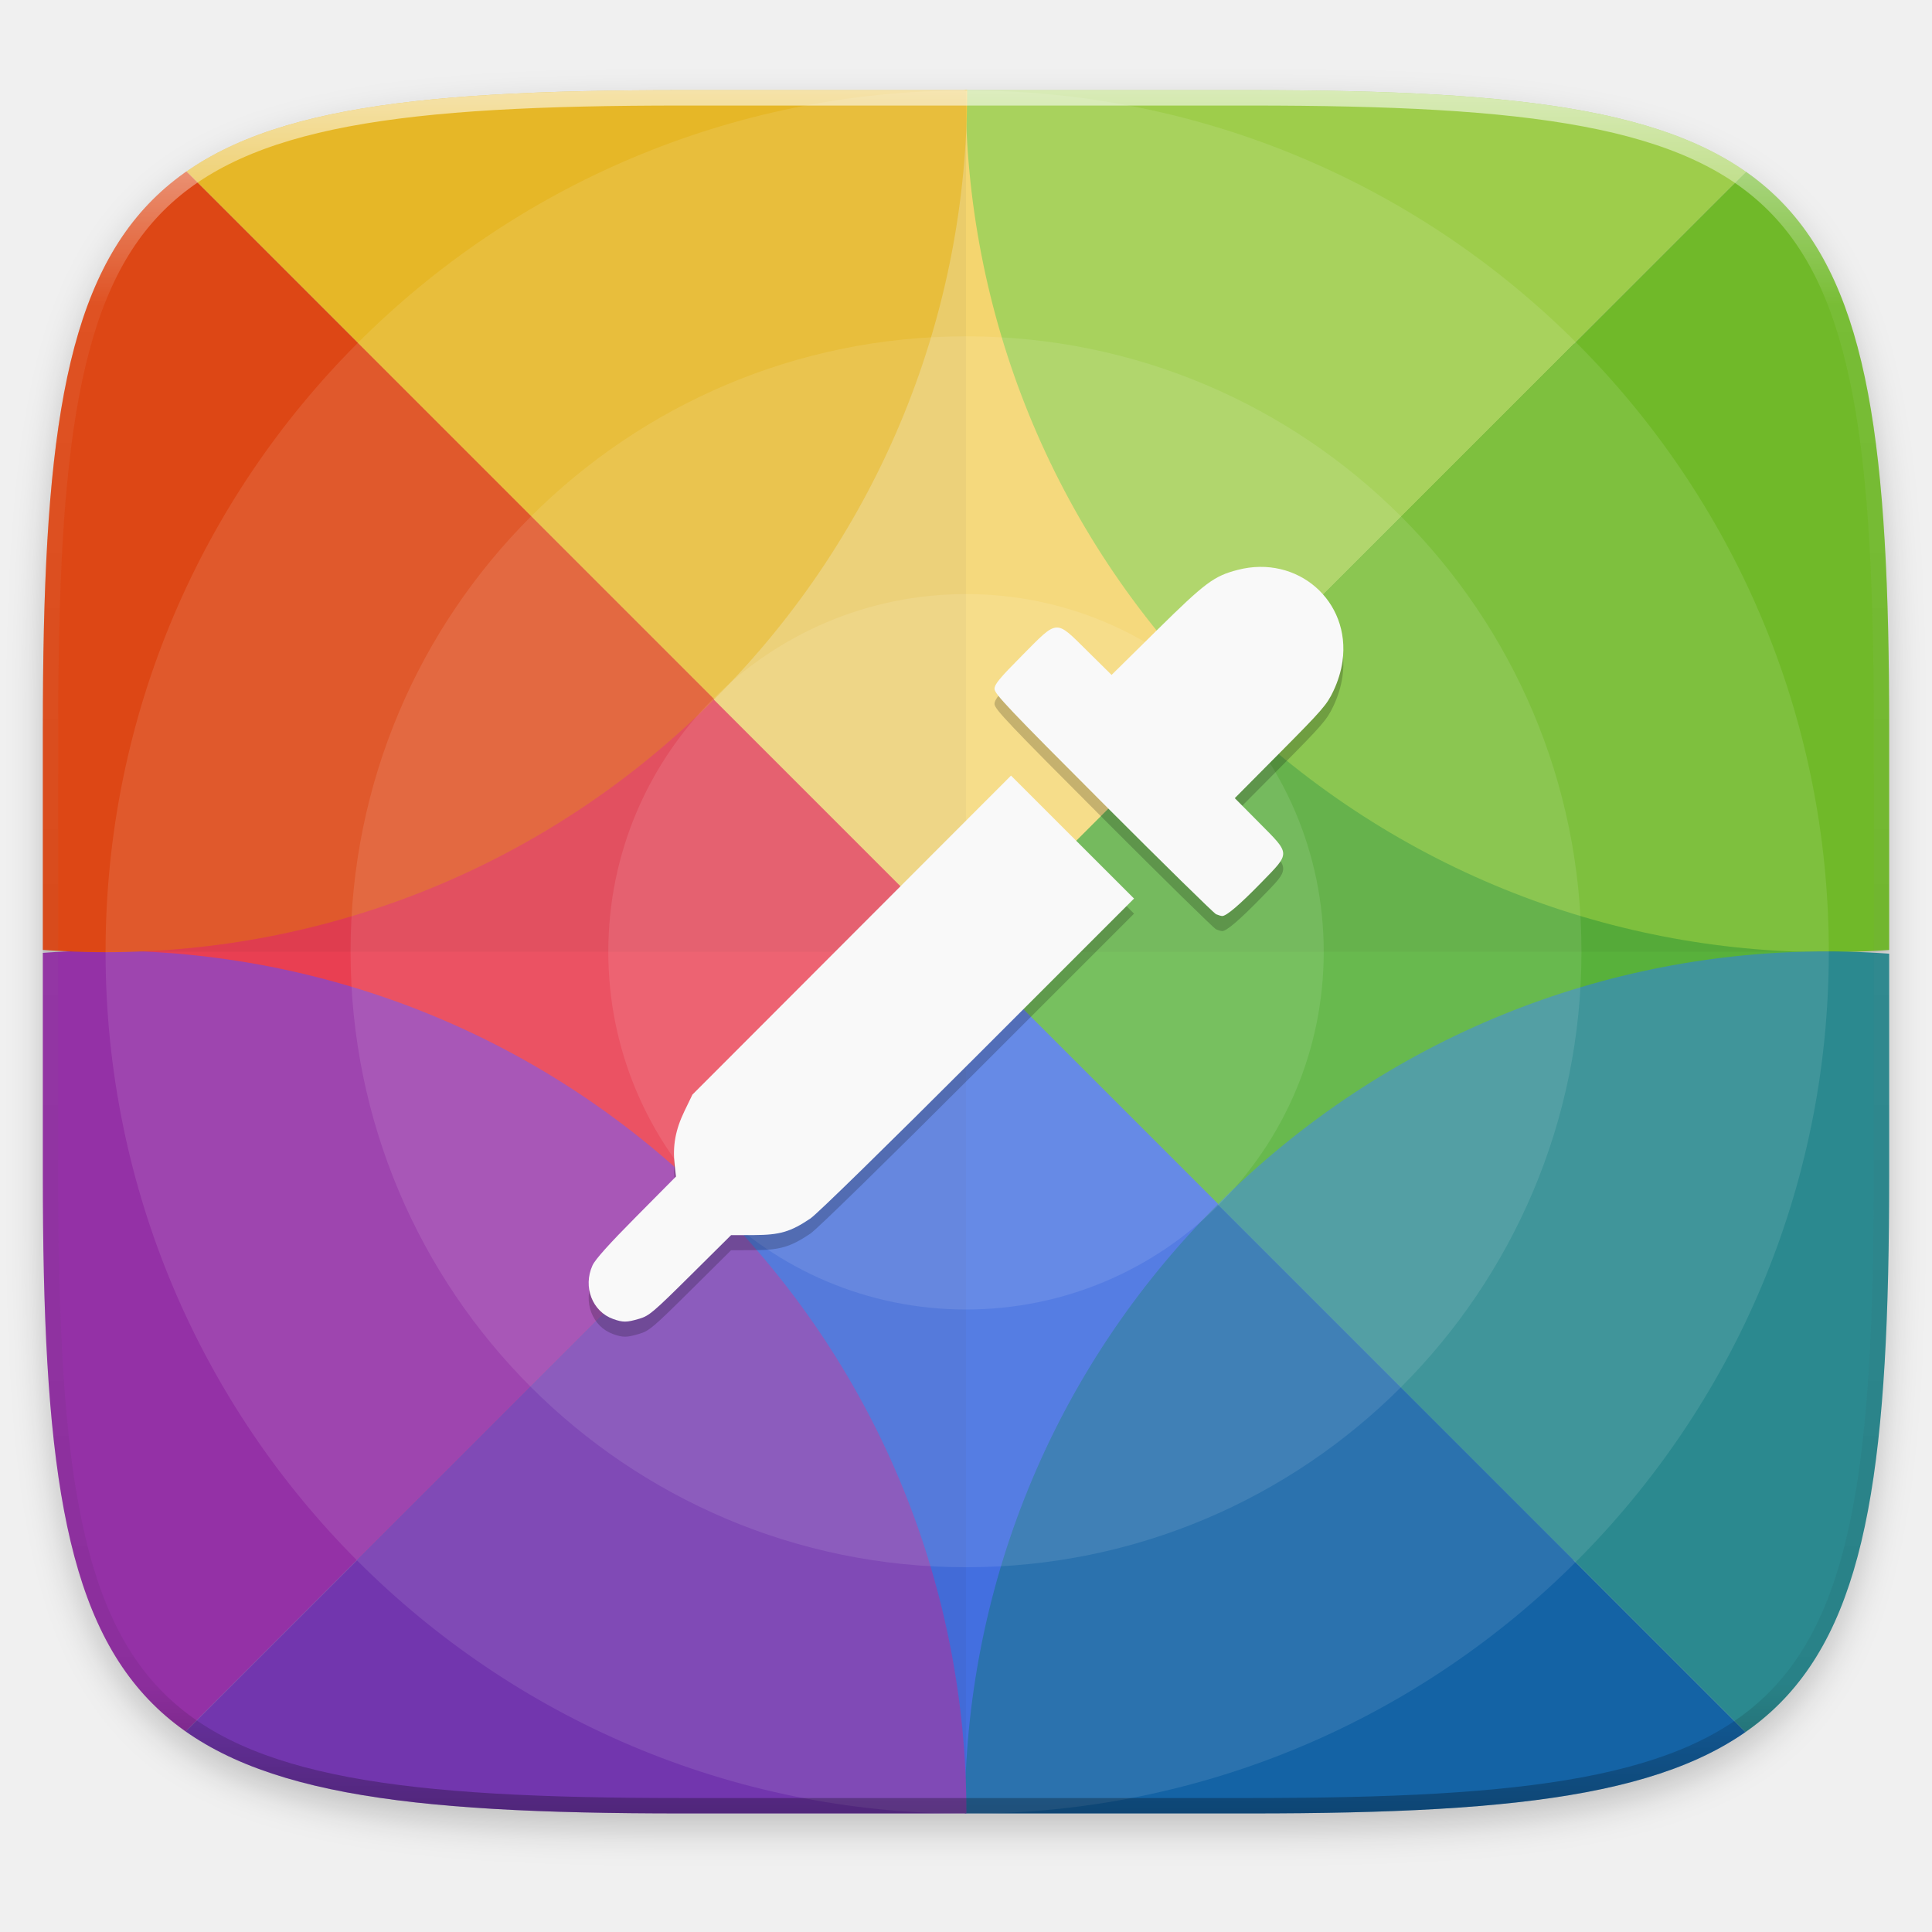
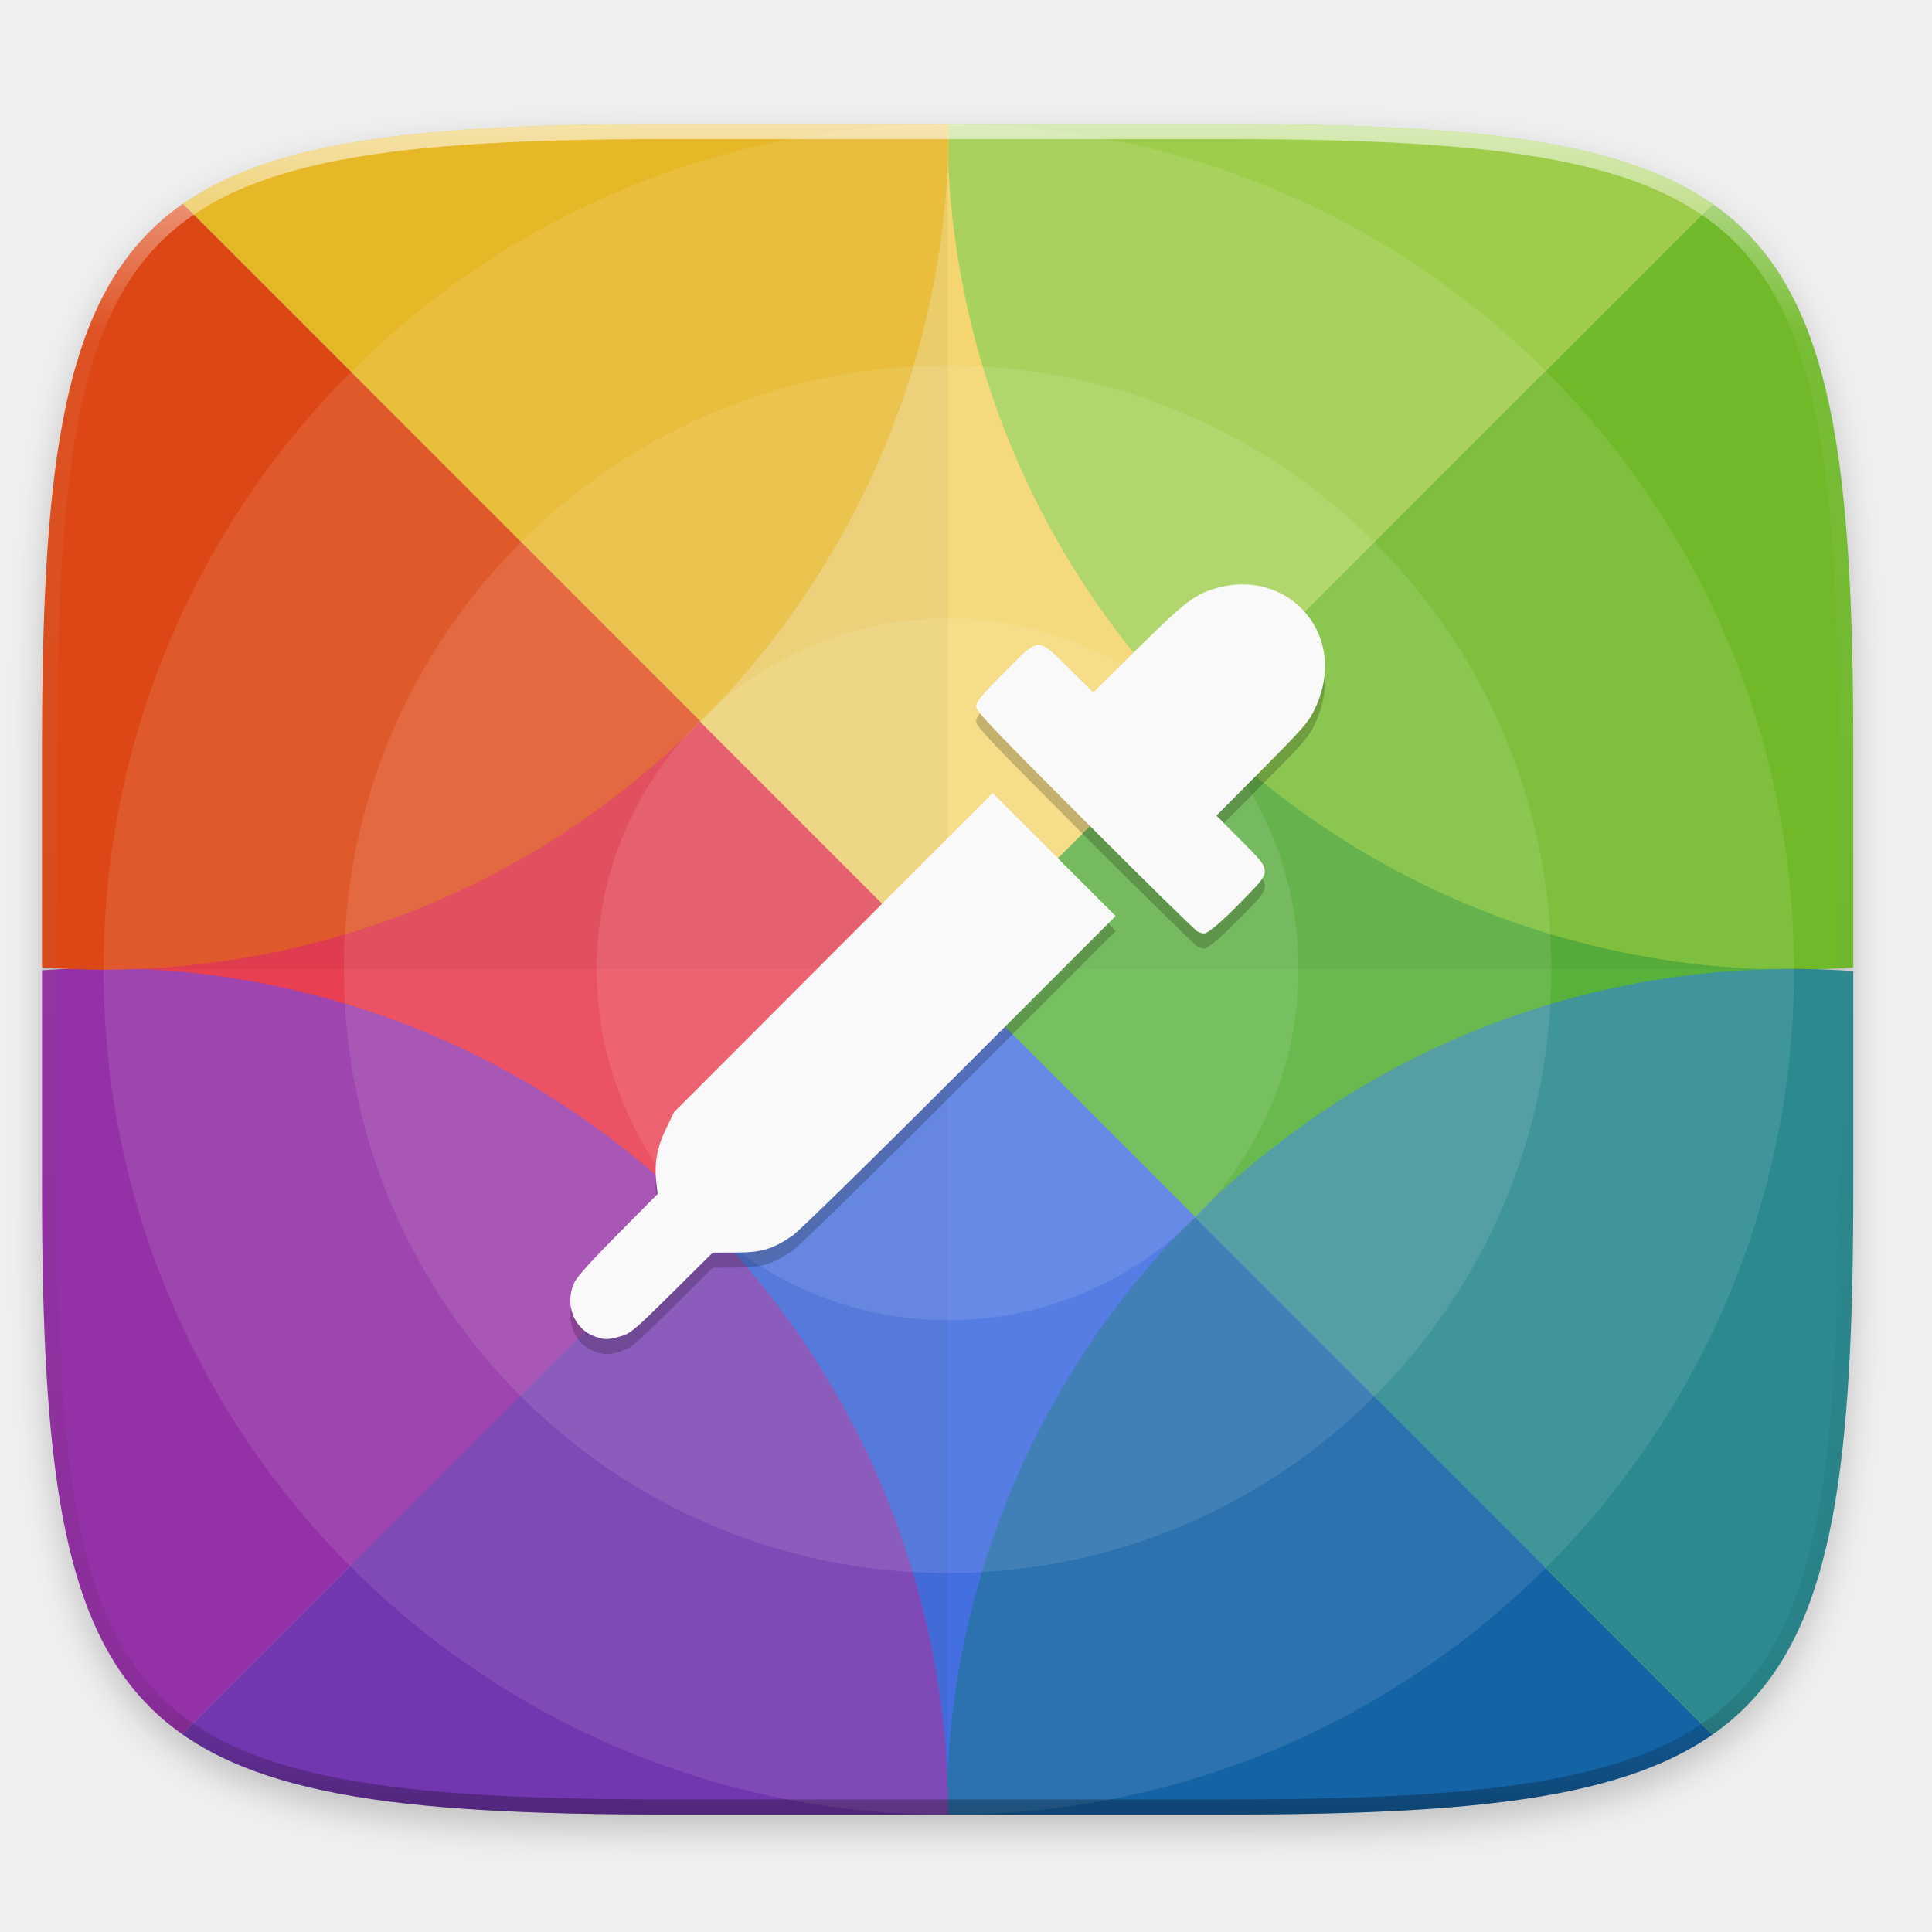
<svg xmlns="http://www.w3.org/2000/svg" xmlns:xlink="http://www.w3.org/1999/xlink" width="256" height="256" viewBox="0 0 67.733 67.733" version="1.1" id="svg1488">
  <defs id="defs1482">
    <clipPath clipPathUnits="userSpaceOnUse" id="clipPath1025">
      <path id="path1027" d="M 111.941,84 C 99.36,84.145 90.153,83.714 82.625,87.867 c -3.764,2.077 -6.752,5.575 -8.398,9.961 C 72.58,102.214 72,107.424 72,114 v 42 h 160 v -26 c 0,-6.576 -0.58,-11.786 -2.227,-16.172 -0.205,-0.545 -0.479,-1.04 -0.742,-1.543 -0.1,-0.185 -0.178,-0.381 -0.273,-0.566 -1.727,-3.388 -4.255,-6.145 -7.383,-7.871 C 213.846,99.694 204.64,100.145 192.059,100 H 192 151.668 L 135.453,84 h -23.492 z" style="color:#000000;font-style:normal;font-variant:normal;font-weight:normal;font-stretch:normal;font-size:medium;line-height:normal;font-family:sans-serif;font-variant-ligatures:none;font-variant-position:normal;font-variant-caps:normal;font-variant-numeric:normal;font-variant-alternates:normal;font-feature-settings:normal;text-indent:0;text-align:start;text-decoration:none;text-decoration-line:none;text-decoration-style:solid;text-decoration-color:#000000;letter-spacing:normal;word-spacing:normal;text-transform:none;writing-mode:lr-tb;direction:ltr;baseline-shift:baseline;text-anchor:start;white-space:normal;shape-padding:0;clip-rule:nonzero;display:inline;overflow:visible;visibility:visible;opacity:1;isolation:auto;mix-blend-mode:normal;color-interpolation:sRGB;color-interpolation-filters:linearRGB;solid-color:#000000;solid-opacity:1;fill:#e3dfd5;fill-opacity:1;fill-rule:nonzero;stroke:none;stroke-width:4;stroke-linecap:butt;stroke-linejoin:miter;stroke-miterlimit:4;stroke-dasharray:none;stroke-dashoffset:0;stroke-opacity:1;marker:none;color-rendering:auto;image-rendering:auto;shape-rendering:auto;text-rendering:auto;enable-background:accumulate" />
    </clipPath>
    <clipPath clipPathUnits="userSpaceOnUse" id="clipPath1082-3">
      <path id="path1084-6" d="M 361.938,-212 C 507.235,-212 528,-191.287 528,-46.125 V 70.125 C 528,215.286 507.235,236 361.938,236 H 214.062 C 68.765,236 48,215.286 48,70.125 V -46.125 C 48,-191.287 68.765,-212 214.062,-212 Z" style="display:inline;opacity:1;fill:#8c59d9;fill-opacity:1;stroke:none;stroke-width:2;stroke-linecap:round;stroke-linejoin:round;stroke-miterlimit:4;stroke-dasharray:none;stroke-dashoffset:0;stroke-opacity:1;enable-background:new" />
    </clipPath>
    <clipPath clipPathUnits="userSpaceOnUse" id="clipPath1082-3-5">
      <path id="path1084-6-6" d="M 361.938,-212 C 507.235,-212 528,-191.287 528,-46.125 V 70.125 C 528,215.286 507.235,236 361.938,236 H 214.062 C 68.765,236 48,215.286 48,70.125 V -46.125 C 48,-191.287 68.765,-212 214.062,-212 Z" style="display:inline;opacity:1;fill:#8c59d9;fill-opacity:1;stroke:none;stroke-width:2;stroke-linecap:round;stroke-linejoin:round;stroke-miterlimit:4;stroke-dasharray:none;stroke-dashoffset:0;stroke-opacity:1;enable-background:new" />
    </clipPath>
    <clipPath clipPathUnits="userSpaceOnUse" id="clipPath1082-3-9">
      <path id="path1084-6-3" d="M 361.938,-212 C 507.235,-212 528,-191.287 528,-46.125 V 70.125 C 528,215.286 507.235,236 361.938,236 H 214.062 C 68.765,236 48,215.286 48,70.125 V -46.125 C 48,-191.287 68.765,-212 214.062,-212 Z" style="display:inline;opacity:1;fill:#8c59d9;fill-opacity:1;stroke:none;stroke-width:2;stroke-linecap:round;stroke-linejoin:round;stroke-miterlimit:4;stroke-dasharray:none;stroke-dashoffset:0;stroke-opacity:1;enable-background:new" />
    </clipPath>
    <clipPath clipPathUnits="userSpaceOnUse" id="clipPath1082-3-3">
      <path id="path1084-6-67" d="M 361.938,-212 C 507.235,-212 528,-191.287 528,-46.125 V 70.125 C 528,215.286 507.235,236 361.938,236 H 214.062 C 68.765,236 48,215.286 48,70.125 V -46.125 C 48,-191.287 68.765,-212 214.062,-212 Z" style="display:inline;opacity:1;fill:#8c59d9;fill-opacity:1;stroke:none;stroke-width:2;stroke-linecap:round;stroke-linejoin:round;stroke-miterlimit:4;stroke-dasharray:none;stroke-dashoffset:0;stroke-opacity:1;enable-background:new" />
    </clipPath>
    <clipPath clipPathUnits="userSpaceOnUse" id="clipPath1082-3-53">
      <path id="path1084-6-5" d="M 361.938,-212 C 507.235,-212 528,-191.287 528,-46.125 V 70.125 C 528,215.286 507.235,236 361.938,236 H 214.062 C 68.765,236 48,215.286 48,70.125 V -46.125 C 48,-191.287 68.765,-212 214.062,-212 Z" style="display:inline;opacity:1;fill:#8c59d9;fill-opacity:1;stroke:none;stroke-width:2;stroke-linecap:round;stroke-linejoin:round;stroke-miterlimit:4;stroke-dasharray:none;stroke-dashoffset:0;stroke-opacity:1;enable-background:new" />
    </clipPath>
    <clipPath clipPathUnits="userSpaceOnUse" id="clipPath1082-3-6">
      <path id="path1084-6-2" d="M 361.938,-212 C 507.235,-212 528,-191.287 528,-46.125 V 70.125 C 528,215.286 507.235,236 361.938,236 H 214.062 C 68.765,236 48,215.286 48,70.125 V -46.125 C 48,-191.287 68.765,-212 214.062,-212 Z" style="display:inline;opacity:1;fill:#8c59d9;fill-opacity:1;stroke:none;stroke-width:2;stroke-linecap:round;stroke-linejoin:round;stroke-miterlimit:4;stroke-dasharray:none;stroke-dashoffset:0;stroke-opacity:1;enable-background:new" />
    </clipPath>
    <clipPath clipPathUnits="userSpaceOnUse" id="clipPath1082-3-91">
      <path id="path1084-6-27" d="M 361.938,-212 C 507.235,-212 528,-191.287 528,-46.125 V 70.125 C 528,215.286 507.235,236 361.938,236 H 214.062 C 68.765,236 48,215.286 48,70.125 V -46.125 C 48,-191.287 68.765,-212 214.062,-212 Z" style="display:inline;opacity:1;fill:#8c59d9;fill-opacity:1;stroke:none;stroke-width:2;stroke-linecap:round;stroke-linejoin:round;stroke-miterlimit:4;stroke-dasharray:none;stroke-dashoffset:0;stroke-opacity:1;enable-background:new" />
    </clipPath>
    <clipPath clipPathUnits="userSpaceOnUse" id="clipPath1025-0">
      <path style="opacity:1;fill:#8c59d9;fill-opacity:1;stroke:none;stroke-width:2;stroke-linecap:round;stroke-linejoin:round;stroke-miterlimit:4;stroke-dasharray:none;stroke-dashoffset:0;stroke-opacity:1" d="M 329.938,32 C 475.235,32 496,52.713 496,197.875 v 116.25 C 496,459.286 475.235,480 329.938,480 H 182.062 C 36.765,480 16,459.286 16,314.125 V 197.875 C 16,52.713 36.765,32 182.062,32 Z" id="path1027-9" />
    </clipPath>
    <clipPath clipPathUnits="userSpaceOnUse" id="clipPath4277-8">
      <rect style="color:#000000;display:inline;overflow:visible;visibility:visible;opacity:0.82;fill:#88b637;fill-opacity:1;fill-rule:nonzero;stroke:none;stroke-width:2;stroke-linecap:butt;stroke-linejoin:miter;stroke-miterlimit:4;stroke-dasharray:none;stroke-dashoffset:0;stroke-opacity:1;marker:none;enable-background:accumulate" id="rect4279-6" width="512" height="512" x="5.5999999e-07" y="0" ry="1" />
    </clipPath>
    <linearGradient id="linearGradient3650-7-9">
      <stop style="stop-color:#5884f4;stop-opacity:1" offset="0" id="stop4366" />
      <stop id="stop4368" offset="1" style="stop-color:#80a3fa;stop-opacity:1" />
    </linearGradient>
    <clipPath clipPathUnits="userSpaceOnUse" id="clipPath1082-3-36">
      <path id="path1084-6-0" d="M 361.938,-212 C 507.235,-212 528,-191.287 528,-46.125 V 70.125 C 528,215.286 507.235,236 361.938,236 H 214.062 C 68.765,236 48,215.286 48,70.125 V -46.125 C 48,-191.287 68.765,-212 214.062,-212 Z" style="display:inline;opacity:1;fill:#8c59d9;fill-opacity:1;stroke:none;stroke-width:2;stroke-linecap:round;stroke-linejoin:round;stroke-miterlimit:4;stroke-dasharray:none;stroke-dashoffset:0;stroke-opacity:1;enable-background:new" />
    </clipPath>
    <clipPath clipPathUnits="userSpaceOnUse" id="clipPath983">
      <path id="path985" d="M 115.031,44 C 42.383,44 32,54.357 32,126.938 v 58.125 C 32,257.643 42.383,268 115.031,268 H 152 V 44 Z" style="opacity:1;fill:#4d4d4d;fill-opacity:1;stroke:none;stroke-width:2;stroke-linecap:round;stroke-linejoin:round;stroke-miterlimit:4;stroke-dasharray:none;stroke-dashoffset:0;stroke-opacity:1" />
    </clipPath>
    <clipPath clipPathUnits="userSpaceOnUse" id="clipPath1082-3-62">
      <path id="path1084-6-61" d="M 361.938,-212 C 507.235,-212 528,-191.287 528,-46.125 V 70.125 C 528,215.286 507.235,236 361.938,236 H 214.062 C 68.765,236 48,215.286 48,70.125 V -46.125 C 48,-191.287 68.765,-212 214.062,-212 Z" style="display:inline;opacity:1;fill:#8c59d9;fill-opacity:1;stroke:none;stroke-width:2;stroke-linecap:round;stroke-linejoin:round;stroke-miterlimit:4;stroke-dasharray:none;stroke-dashoffset:0;stroke-opacity:1;enable-background:new" />
    </clipPath>
    <clipPath clipPathUnits="userSpaceOnUse" id="clipPath949">
      <path id="path951" d="M 329.938,32 C 475.235,32 496,52.713 496,197.875 v 116.25 C 496,459.286 475.235,480 329.938,480 H 182.062 C 36.765,480 16,459.286 16,314.125 V 197.875 C 16,52.713 36.765,32 182.062,32 Z" style="opacity:1;fill:#eab305;fill-opacity:1;stroke:none;stroke-width:4;stroke-linecap:round;stroke-linejoin:round;stroke-miterlimit:4;stroke-dasharray:none;stroke-dashoffset:0;stroke-opacity:1" />
    </clipPath>
    <clipPath clipPathUnits="userSpaceOnUse" id="clipPath954">
      <path id="path952" d="M 329.938,32 C 475.235,32 496,52.713 496,197.875 v 116.25 C 496,459.286 475.235,480 329.938,480 H 182.062 C 36.765,480 16,459.286 16,314.125 V 197.875 C 16,52.713 36.765,32 182.062,32 Z" style="opacity:1;fill:#eab305;fill-opacity:1;stroke:none;stroke-width:4;stroke-linecap:round;stroke-linejoin:round;stroke-miterlimit:4;stroke-dasharray:none;stroke-dashoffset:0;stroke-opacity:1" />
    </clipPath>
    <clipPath clipPathUnits="userSpaceOnUse" id="clipPath1082-3-8">
      <path id="path1084-6-7" d="M 361.938,-212 C 507.235,-212 528,-191.287 528,-46.125 V 70.125 C 528,215.286 507.235,236 361.938,236 H 214.062 C 68.765,236 48,215.286 48,70.125 V -46.125 C 48,-191.287 68.765,-212 214.062,-212 Z" style="display:inline;opacity:1;fill:#8c59d9;fill-opacity:1;stroke:none;stroke-width:2;stroke-linecap:round;stroke-linejoin:round;stroke-miterlimit:4;stroke-dasharray:none;stroke-dashoffset:0;stroke-opacity:1;enable-background:new" />
    </clipPath>
    <clipPath clipPathUnits="userSpaceOnUse" id="clipPath1082-3-92">
      <path id="path1084-6-02" d="M 361.938,-212 C 507.235,-212 528,-191.287 528,-46.125 V 70.125 C 528,215.286 507.235,236 361.938,236 H 214.062 C 68.765,236 48,215.286 48,70.125 V -46.125 C 48,-191.287 68.765,-212 214.062,-212 Z" style="display:inline;opacity:1;fill:#8c59d9;fill-opacity:1;stroke:none;stroke-width:2;stroke-linecap:round;stroke-linejoin:round;stroke-miterlimit:4;stroke-dasharray:none;stroke-dashoffset:0;stroke-opacity:1;enable-background:new" />
    </clipPath>
    <clipPath clipPathUnits="userSpaceOnUse" id="clipPath1082">
      <path id="path1084" d="M 361.938,-212 C 507.235,-212 528,-191.287 528,-46.125 V 70.125 C 528,215.286 507.235,236 361.938,236 H 214.062 C 68.765,236 48,215.286 48,70.125 V -46.125 C 48,-191.287 68.765,-212 214.062,-212 Z" style="display:inline;opacity:1;fill:#8c59d9;fill-opacity:1;stroke:none;stroke-width:2;stroke-linecap:round;stroke-linejoin:round;stroke-miterlimit:4;stroke-dasharray:none;stroke-dashoffset:0;stroke-opacity:1;enable-background:new" />
    </clipPath>
    <clipPath clipPathUnits="userSpaceOnUse" id="clipPath1082-3-361">
      <path id="path1084-6-29" d="M 361.938,-212 C 507.235,-212 528,-191.287 528,-46.125 V 70.125 C 528,215.286 507.235,236 361.938,236 H 214.062 C 68.765,236 48,215.286 48,70.125 V -46.125 C 48,-191.287 68.765,-212 214.062,-212 Z" style="display:inline;opacity:1;fill:#8c59d9;fill-opacity:1;stroke:none;stroke-width:2;stroke-linecap:round;stroke-linejoin:round;stroke-miterlimit:4;stroke-dasharray:none;stroke-dashoffset:0;stroke-opacity:1;enable-background:new" />
    </clipPath>
    <clipPath clipPathUnits="userSpaceOnUse" id="clipPath1079">
      <circle cx="213.843" cy="146" r="55" style="color:#000000;display:inline;overflow:visible;visibility:visible;opacity:1;fill:url(#linearGradient1083);fill-opacity:1;fill-rule:nonzero;stroke:none;stroke-width:8;stroke-linecap:butt;stroke-linejoin:miter;stroke-miterlimit:4;stroke-dasharray:none;stroke-dashoffset:0;stroke-opacity:1;marker:none;enable-background:accumulate" id="circle1081" transform="scale(-1,1)" />
    </clipPath>
    <clipPath clipPathUnits="userSpaceOnUse" id="clipPath984">
      <circle cx="213.843" cy="146" r="55" style="color:#000000;display:inline;overflow:visible;visibility:visible;opacity:1;fill:url(#linearGradient1083);fill-opacity:1;fill-rule:nonzero;stroke:none;stroke-width:8;stroke-linecap:butt;stroke-linejoin:miter;stroke-miterlimit:4;stroke-dasharray:none;stroke-dashoffset:0;stroke-opacity:1;marker:none;enable-background:accumulate" id="circle982" transform="scale(-1,1)" />
    </clipPath>
    <clipPath clipPathUnits="userSpaceOnUse" id="clipPath988">
      <circle cx="213.843" cy="146" r="55" style="color:#000000;display:inline;overflow:visible;visibility:visible;opacity:1;fill:url(#linearGradient1083);fill-opacity:1;fill-rule:nonzero;stroke:none;stroke-width:8;stroke-linecap:butt;stroke-linejoin:miter;stroke-miterlimit:4;stroke-dasharray:none;stroke-dashoffset:0;stroke-opacity:1;marker:none;enable-background:accumulate" id="circle986" transform="scale(-1,1)" />
    </clipPath>
    <clipPath clipPathUnits="userSpaceOnUse" id="clipPath992">
      <circle cx="213.843" cy="146" r="55" style="color:#000000;display:inline;overflow:visible;visibility:visible;opacity:1;fill:url(#linearGradient1083);fill-opacity:1;fill-rule:nonzero;stroke:none;stroke-width:8;stroke-linecap:butt;stroke-linejoin:miter;stroke-miterlimit:4;stroke-dasharray:none;stroke-dashoffset:0;stroke-opacity:1;marker:none;enable-background:accumulate" id="circle990" transform="scale(-1,1)" />
    </clipPath>
    <clipPath clipPathUnits="userSpaceOnUse" id="clipPath1082-3-31">
      <path id="path1084-6-9" d="M 361.938,-212 C 507.235,-212 528,-191.287 528,-46.125 V 70.125 C 528,215.286 507.235,236 361.938,236 H 214.062 C 68.765,236 48,215.286 48,70.125 V -46.125 C 48,-191.287 68.765,-212 214.062,-212 Z" style="display:inline;opacity:1;fill:#8c59d9;fill-opacity:1;stroke:none;stroke-width:2;stroke-linecap:round;stroke-linejoin:round;stroke-miterlimit:4;stroke-dasharray:none;stroke-dashoffset:0;stroke-opacity:1;enable-background:new" />
    </clipPath>
    <clipPath clipPathUnits="userSpaceOnUse" id="clipPath1205">
      <path id="path1207" d="M 115.031,44 C 42.383,44 32,54.357 32,126.938 v 58.125 c 0,13.772 0.379,25.294 1.482,34.938 H 270.518 C 271.621,210.356 272,198.834 272,185.062 v -58.125 C 272,54.357 261.617,44 188.969,44 Z" style="opacity:1;fill:#f1f0e9;fill-opacity:1;stroke:none;stroke-width:2;stroke-linecap:round;stroke-linejoin:round;stroke-miterlimit:4;stroke-dasharray:none;stroke-dashoffset:0;stroke-opacity:1" />
    </clipPath>
    <clipPath clipPathUnits="userSpaceOnUse" id="clipPath1082-3-4">
      <path id="path1084-6-78" d="M 361.938,-212 C 507.235,-212 528,-191.287 528,-46.125 V 70.125 C 528,215.286 507.235,236 361.938,236 H 214.062 C 68.765,236 48,215.286 48,70.125 V -46.125 C 48,-191.287 68.765,-212 214.062,-212 Z" style="display:inline;opacity:1;fill:#8c59d9;fill-opacity:1;stroke:none;stroke-width:2;stroke-linecap:round;stroke-linejoin:round;stroke-miterlimit:4;stroke-dasharray:none;stroke-dashoffset:0;stroke-opacity:1;enable-background:new" />
    </clipPath>
    <clipPath clipPathUnits="userSpaceOnUse" id="clipPath1082-3-45">
      <path id="path1084-6-03" d="M 361.938,-212 C 507.235,-212 528,-191.287 528,-46.125 V 70.125 C 528,215.286 507.235,236 361.938,236 H 214.062 C 68.765,236 48,215.286 48,70.125 V -46.125 C 48,-191.287 68.765,-212 214.062,-212 Z" style="display:inline;opacity:1;fill:#8c59d9;fill-opacity:1;stroke:none;stroke-width:2;stroke-linecap:round;stroke-linejoin:round;stroke-miterlimit:4;stroke-dasharray:none;stroke-dashoffset:0;stroke-opacity:1;enable-background:new" />
    </clipPath>
    <clipPath clipPathUnits="userSpaceOnUse" id="clipPath1082-3-61">
      <path id="path1084-6-06" d="M 361.938,-212 C 507.235,-212 528,-191.287 528,-46.125 V 70.125 C 528,215.286 507.235,236 361.938,236 H 214.062 C 68.765,236 48,215.286 48,70.125 V -46.125 C 48,-191.287 68.765,-212 214.062,-212 Z" style="display:inline;opacity:1;fill:#8c59d9;fill-opacity:1;stroke:none;stroke-width:2;stroke-linecap:round;stroke-linejoin:round;stroke-miterlimit:4;stroke-dasharray:none;stroke-dashoffset:0;stroke-opacity:1;enable-background:new" />
    </clipPath>
    <clipPath clipPathUnits="userSpaceOnUse" id="clipPath1064">
      <path style="opacity:1;fill:#a3dbf0;fill-opacity:1;stroke:none;stroke-width:2;stroke-linecap:round;stroke-linejoin:round;stroke-miterlimit:4;stroke-dasharray:none;stroke-dashoffset:0;stroke-opacity:1" d="M 115.031,44 C 42.383,44 32,54.357 32,126.938 v 58.125 c 0,10.166 0.218,19.071 0.768,26.938 3.376,48.301 19.79,56 82.264,56 h 73.938 c 62.473,0 78.887,-7.699 82.264,-56 C 271.782,204.133 272,195.228 272,185.062 v -58.125 C 272,54.357 261.617,44 188.969,44 Z" id="path1066" />
    </clipPath>
    <clipPath clipPathUnits="userSpaceOnUse" id="clipPath1082-3-32">
      <path id="path1084-6-061" d="M 361.938,-212 C 507.235,-212 528,-191.287 528,-46.125 V 70.125 C 528,215.286 507.235,236 361.938,236 H 214.062 C 68.765,236 48,215.286 48,70.125 V -46.125 C 48,-191.287 68.765,-212 214.062,-212 Z" style="display:inline;opacity:1;fill:#8c59d9;fill-opacity:1;stroke:none;stroke-width:2;stroke-linecap:round;stroke-linejoin:round;stroke-miterlimit:4;stroke-dasharray:none;stroke-dashoffset:0;stroke-opacity:1;enable-background:new" />
    </clipPath>
    <clipPath clipPathUnits="userSpaceOnUse" id="clipPath947">
      <path id="path949" d="m 191.433,45.067 c 77.492,0 88.567,11.047 88.567,88.467 v 62 C 280,272.953 268.925,284 191.433,284 H 112.567 C 35.075,284 24,272.953 24,195.533 v -62 c 0,-77.42 11.075,-88.467 88.567,-88.467 z" style="opacity:1;fill:#a4c1f9;fill-opacity:1;stroke:none;stroke-width:2;stroke-linecap:round;stroke-linejoin:round;stroke-miterlimit:4;stroke-dasharray:none;stroke-dashoffset:0;stroke-opacity:1" />
    </clipPath>
    <clipPath clipPathUnits="userSpaceOnUse" id="clipPath1082-3-55">
      <path id="path1084-6-4" d="M 361.938,-212 C 507.235,-212 528,-191.287 528,-46.125 V 70.125 C 528,215.286 507.235,236 361.938,236 H 214.062 C 68.765,236 48,215.286 48,70.125 V -46.125 C 48,-191.287 68.765,-212 214.062,-212 Z" style="display:inline;opacity:1;fill:#8c59d9;fill-opacity:1;stroke:none;stroke-width:2;stroke-linecap:round;stroke-linejoin:round;stroke-miterlimit:4;stroke-dasharray:none;stroke-dashoffset:0;stroke-opacity:1;enable-background:new" />
    </clipPath>
    <clipPath clipPathUnits="userSpaceOnUse" id="clipPath991">
      <path id="path993" d="M 188.969,44 C 261.617,44 272,54.357 272,126.938 v 58.125 C 272,257.643 261.617,268 188.969,268 h -73.938 C 42.383,268 32,257.643 32,185.062 v -58.125 C 32,54.357 42.383,44 115.031,44 Z" style="opacity:1;fill:#6dc7f1;fill-opacity:1;stroke:none;stroke-width:2;stroke-linecap:round;stroke-linejoin:round;stroke-miterlimit:4;stroke-dasharray:none;stroke-dashoffset:0;stroke-opacity:1" />
    </clipPath>
    <clipPath clipPathUnits="userSpaceOnUse" id="clipPath978">
      <path id="path976" d="M 188.969,44 C 261.617,44 272,54.357 272,126.938 v 58.125 C 272,257.643 261.617,268 188.969,268 h -73.938 C 42.383,268 32,257.643 32,185.062 v -58.125 C 32,54.357 42.383,44 115.031,44 Z" style="opacity:1;fill:#6dc7f1;fill-opacity:1;stroke:none;stroke-width:2;stroke-linecap:round;stroke-linejoin:round;stroke-miterlimit:4;stroke-dasharray:none;stroke-dashoffset:0;stroke-opacity:1" />
    </clipPath>
    <clipPath clipPathUnits="userSpaceOnUse" id="clipPath942">
      <path id="path944" d="M 188.969,44 C 261.617,44 272,54.357 272,126.938 v 58.125 C 272,257.643 261.617,268 188.969,268 h -73.938 C 42.383,268 32,257.643 32,185.062 v -58.125 C 32,54.357 42.383,44 115.031,44 Z" style="display:inline;opacity:1;fill:#46a926;fill-opacity:1;stroke:none;stroke-width:2;stroke-linecap:round;stroke-linejoin:round;stroke-miterlimit:4;stroke-dasharray:none;stroke-dashoffset:0;stroke-opacity:1;enable-background:new" />
    </clipPath>
    <clipPath clipPathUnits="userSpaceOnUse" id="clipPath1082-3-7">
      <path id="path1084-6-65" d="M 361.938,-212 C 507.235,-212 528,-191.287 528,-46.125 V 70.125 C 528,215.286 507.235,236 361.938,236 H 214.062 C 68.765,236 48,215.286 48,70.125 V -46.125 C 48,-191.287 68.765,-212 214.062,-212 Z" style="display:inline;opacity:1;fill:#8c59d9;fill-opacity:1;stroke:none;stroke-width:2;stroke-linecap:round;stroke-linejoin:round;stroke-miterlimit:4;stroke-dasharray:none;stroke-dashoffset:0;stroke-opacity:1;enable-background:new" />
    </clipPath>
    <radialGradient id="radialGradient3322" gradientUnits="userSpaceOnUse" cy="-2.065" cx="26.617" gradientTransform="matrix(-4.8906e-8,-2.8515,3.7557,0,674.0015,398.2629)" r="23">
      <stop id="stop2749" style="stop-color:#d280b9;stop-opacity:1" offset="0" />
      <stop offset="0.529" style="stop-color:#b549b5;stop-opacity:1" id="stop4269" />
      <stop id="stop2755" style="stop-color:#8940a8;stop-opacity:1" offset="1" />
    </radialGradient>
    <clipPath clipPathUnits="userSpaceOnUse" id="clipPath1082-3-69">
      <path id="path1084-6-37" d="M 361.938,-212 C 507.235,-212 528,-191.287 528,-46.125 V 70.125 C 528,215.286 507.235,236 361.938,236 H 214.062 C 68.765,236 48,215.286 48,70.125 V -46.125 C 48,-191.287 68.765,-212 214.062,-212 Z" style="display:inline;opacity:1;fill:#8c59d9;fill-opacity:1;stroke:none;stroke-width:2;stroke-linecap:round;stroke-linejoin:round;stroke-miterlimit:4;stroke-dasharray:none;stroke-dashoffset:0;stroke-opacity:1;enable-background:new" />
    </clipPath>
    <clipPath clipPathUnits="userSpaceOnUse" id="clipPath1082-3-452">
      <path id="path1084-6-54" d="M 361.938,-212 C 507.235,-212 528,-191.287 528,-46.125 V 70.125 C 528,215.286 507.235,236 361.938,236 H 214.062 C 68.765,236 48,215.286 48,70.125 V -46.125 C 48,-191.287 68.765,-212 214.062,-212 Z" style="display:inline;opacity:1;fill:#8c59d9;fill-opacity:1;stroke:none;stroke-width:2;stroke-linecap:round;stroke-linejoin:round;stroke-miterlimit:4;stroke-dasharray:none;stroke-dashoffset:0;stroke-opacity:1;enable-background:new" />
    </clipPath>
    <clipPath clipPathUnits="userSpaceOnUse" id="clipPath1082-3-74">
      <path id="path1084-6-43" d="M 361.938,-212 C 507.235,-212 528,-191.287 528,-46.125 V 70.125 C 528,215.286 507.235,236 361.938,236 H 214.062 C 68.765,236 48,215.286 48,70.125 V -46.125 C 48,-191.287 68.765,-212 214.062,-212 Z" style="display:inline;opacity:1;fill:#8c59d9;fill-opacity:1;stroke:none;stroke-width:2;stroke-linecap:round;stroke-linejoin:round;stroke-miterlimit:4;stroke-dasharray:none;stroke-dashoffset:0;stroke-opacity:1;enable-background:new" />
    </clipPath>
    <clipPath clipPathUnits="userSpaceOnUse" id="clipPath1032">
      <path id="path1034" d="M 188.969,44 C 261.617,44 272,54.357 272,126.938 v 58.125 C 272,257.643 261.617,268 188.969,268 h -73.938 C 42.383,268 32,257.643 32,185.062 v -58.125 C 32,54.357 42.383,44 115.031,44 Z" style="opacity:1;fill:#76c22b;fill-opacity:1;stroke:none;stroke-width:2;stroke-linecap:round;stroke-linejoin:round;stroke-miterlimit:4;stroke-dasharray:none;stroke-dashoffset:0;stroke-opacity:1" />
    </clipPath>
    <clipPath clipPathUnits="userSpaceOnUse" id="clipPath1082-3-0">
      <path id="path1084-6-786" d="M 361.938,-212 C 507.235,-212 528,-191.287 528,-46.125 V 70.125 C 528,215.286 507.235,236 361.938,236 H 214.062 C 68.765,236 48,215.286 48,70.125 V -46.125 C 48,-191.287 68.765,-212 214.062,-212 Z" style="display:inline;opacity:1;fill:#8c59d9;fill-opacity:1;stroke:none;stroke-width:2;stroke-linecap:round;stroke-linejoin:round;stroke-miterlimit:4;stroke-dasharray:none;stroke-dashoffset:0;stroke-opacity:1;enable-background:new" />
    </clipPath>
+     <clipPath clipPathUnits="userSpaceOnUse" id="clipPath1082-3-89">
+       <path id="path1084-6-26" d="M 361.938,-212 C 507.235,-212 528,-191.287 528,-46.125 V 70.125 C 528,215.286 507.235,236 361.938,236 H 214.062 C 68.765,236 48,215.286 48,70.125 V -46.125 C 48,-191.287 68.765,-212 214.062,-212 Z" style="display:inline;opacity:1;fill:#8c59d9;fill-opacity:1;stroke:none;stroke-width:2;stroke-linecap:round;stroke-linejoin:round;stroke-miterlimit:4;stroke-dasharray:none;stroke-dashoffset:0;stroke-opacity:1;enable-background:new" />
+     </clipPath>
+     <clipPath clipPathUnits="userSpaceOnUse" id="clipPath951">
+       <path style="opacity:1;fill:#8c59d9;fill-opacity:1;stroke:none;stroke-width:2;stroke-linecap:round;stroke-linejoin:round;stroke-miterlimit:4;stroke-dasharray:none;stroke-dashoffset:0;stroke-opacity:1" d="M 188.969,44 C 261.617,44 272,54.357 272,126.938 v 58.125 C 272,257.643 261.617,268 188.969,268 h -73.938 C 42.383,268 32,257.643 32,185.062 v -58.125 C 32,54.357 42.383,44 115.031,44 Z" id="path953" />
+     </clipPath>
    <linearGradient xlink:href="#linearGradient1013" id="linearGradient1108" x1="296" y1="-212" x2="296" y2="236" gradientUnits="userSpaceOnUse" />
    <linearGradient id="linearGradient1013">
      <stop id="stop1005" offset="0" style="stop-color:#ffffff;stop-opacity:1;" />
      <stop style="stop-color:#ffffff;stop-opacity:0.098" offset="0.125" id="stop1007" />
      <stop style="stop-color:#000000;stop-opacity:0.098" offset="0.925" id="stop1009" />
      <stop id="stop1011" offset="1" style="stop-color:#000000;stop-opacity:0.498" />
    </linearGradient>
-     <clipPath clipPathUnits="userSpaceOnUse" id="clipPath1082-3-89">
-       <path id="path1084-6-26" d="M 361.938,-212 C 507.235,-212 528,-191.287 528,-46.125 V 70.125 C 528,215.286 507.235,236 361.938,236 H 214.062 C 68.765,236 48,215.286 48,70.125 V -46.125 C 48,-191.287 68.765,-212 214.062,-212 Z" style="display:inline;opacity:1;fill:#8c59d9;fill-opacity:1;stroke:none;stroke-width:2;stroke-linecap:round;stroke-linejoin:round;stroke-miterlimit:4;stroke-dasharray:none;stroke-dashoffset:0;stroke-opacity:1;enable-background:new" />
+     <clipPath clipPathUnits="userSpaceOnUse" id="clipPath1082-3-367">
+       <path id="path1084-6-53" d="M 361.938,-212 C 507.235,-212 528,-191.287 528,-46.125 V 70.125 C 528,215.286 507.235,236 361.938,236 H 214.062 C 68.765,236 48,215.286 48,70.125 V -46.125 C 48,-191.287 68.765,-212 214.062,-212 Z" style="display:inline;opacity:1;fill:#8c59d9;fill-opacity:1;stroke:none;stroke-width:2;stroke-linecap:round;stroke-linejoin:round;stroke-miterlimit:4;stroke-dasharray:none;stroke-dashoffset:0;stroke-opacity:1;enable-background:new" />
    </clipPath>
-     <clipPath clipPathUnits="userSpaceOnUse" id="clipPath951">
-       <path style="opacity:1;fill:#8c59d9;fill-opacity:1;stroke:none;stroke-width:2;stroke-linecap:round;stroke-linejoin:round;stroke-miterlimit:4;stroke-dasharray:none;stroke-dashoffset:0;stroke-opacity:1" d="M 188.969,44 C 261.617,44 272,54.357 272,126.938 v 58.125 C 272,257.643 261.617,268 188.969,268 h -73.938 C 42.383,268 32,257.643 32,185.062 v -58.125 C 32,54.357 42.383,44 115.031,44 Z" id="path953" />
+     <clipPath clipPathUnits="userSpaceOnUse" id="clipPath951-5">
+       <path style="opacity:1;fill:#8c59d9;fill-opacity:1;stroke:none;stroke-width:2;stroke-linecap:round;stroke-linejoin:round;stroke-miterlimit:4;stroke-dasharray:none;stroke-dashoffset:0;stroke-opacity:1" d="M 188.969,44 C 261.617,44 272,54.357 272,126.938 v 58.125 C 272,257.643 261.617,268 188.969,268 h -73.938 C 42.383,268 32,257.643 32,185.062 v -58.125 C 32,54.357 42.383,44 115.031,44 Z" id="path953-6" />
    </clipPath>
    <filter style="color-interpolation-filters:sRGB" id="filter1010" x="-0.023" width="1.046" y="-0.025" height="1.05">
      <feGaussianBlur stdDeviation="2.32" id="feGaussianBlur1012" />
    </filter>
  </defs>
  <g id="layer1" transform="translate(0,-229.2667)">
-     <path id="path4567" d="m 188.969,46 c 72.649,0 83.031,10.357 83.031,82.938 v 58.125 c 0,72.581 -10.383,82.938 -83.031,82.938 h -73.938 C 42.383,270 32,259.643 32,187.062 v -58.125 c 0,-72.581 10.383,-82.938 83.031,-82.938 z" style="display:inline;opacity:0.2;fill:#000000;fill-opacity:1;stroke:none;stroke-width:2;stroke-linecap:round;stroke-linejoin:round;stroke-miterlimit:4;stroke-dasharray:none;stroke-dashoffset:0;stroke-opacity:1;filter:url(#filter1010);enable-background:new" transform="matrix(0.2697078,0,0,0.2697078,-7.128918,220.5605)" />
-     <g style="display:inline;enable-background:new" id="g915" clip-path="url(#clipPath951)" transform="matrix(0.2697078,0,0,0.2697078,-7.128918,220.5605)">
+     <path id="path4567" d="m 162.537,5.568 c 72.649,0 83.031,10.357 83.031,82.938 v 58.125 c 0,72.581 -10.383,82.938 -83.031,82.938 H 88.599 C 15.951,229.568 5.568,219.211 5.568,146.631 V 88.506 c 0,-72.581 10.383,-82.938 83.031,-82.938 z" style="display:inline;opacity:0.2;fill:#000000;fill-opacity:1;stroke:none;stroke-width:2;stroke-linecap:round;stroke-linejoin:round;stroke-miterlimit:4;stroke-dasharray:none;stroke-dashoffset:0;stroke-opacity:1;filter:url(#filter1010);enable-background:new" transform="matrix(0.2645833,0,0,0.2645833,-1.8735229e-8,232.6703)" />
+     <g transform="matrix(0.2645833,0,0,0.2645833,-6.993468,221.9726)" style="display:inline;enable-background:new" id="g915" clip-path="url(#clipPath951-5)">
      <g id="g1153" style="display:inline;enable-background:new" transform="matrix(0.5,0,0,0.5,-80.05087,141.949)">
        <path style="opacity:1;fill:#46a926;fill-opacity:1;stroke:none;stroke-width:11.19" d="m 622.248,-130.248 c -1.591,1.591 65.752,158.248 65.752,158.248 L 622.248,186.248 c 0,0 -158.248,-83.649 -158.248,-158.248 0,-74.599 158.248,-158.248 158.248,-158.248 z" id="path4687" />
        <path style="opacity:1;fill:#f22c42;fill-opacity:1;stroke:none;stroke-width:11.19" d="m 305.752,186.248 c 1.59,-1.591 -65.752,-158.248 -65.752,-158.248 l 65.752,-158.248 c 0,0 158.248,83.649 158.248,158.248 0,74.599 -158.248,158.248 -158.248,158.248 z" id="path4689" />
        <path id="path4691" d="M 622.248,-130.248 C 620.657,-128.657 464,-196 464,-196 L 305.752,-130.248 464,28 Z" style="opacity:1;fill:#ffda64;fill-opacity:1;stroke:none;stroke-width:11.19" />
        <path id="path4693" d="M 305.752,186.248 464,251.797 c 0,0 156.657,-67.139 158.248,-65.548 L 464,28 Z" style="opacity:1;fill:#2f5fdd;fill-opacity:1;stroke:none;stroke-width:11.19" />
        <path style="opacity:1;fill:#a6d74f;fill-opacity:1;stroke:none;stroke-width:11.19" d="m 529.752,-37.548 c -87.669,-87.669 -87.669,-228.827 0,-316.496 87.669,-87.669 228.827,-87.669 316.496,0 z" id="path4697" />
        <path id="path4699" d="m 529.752,-37.548 c 87.669,87.669 228.827,87.669 316.496,0 87.669,-87.669 87.669,-228.826 0,-316.496 z" style="opacity:1;fill:#76c22b;fill-opacity:1;stroke:none;stroke-width:11.19" />
        <path id="path4701" d="m 529.548,93.752 c -87.669,87.669 -87.669,228.827 0,316.496 87.669,87.669 228.827,87.669 316.496,0 z" style="opacity:1;fill:#1463a5;fill-opacity:1;stroke:none;stroke-width:11.19" />
        <path style="opacity:1;fill:#2b898f;fill-opacity:1;stroke:none;stroke-width:11.19" d="m 529.549,93.752 c 87.669,-87.669 228.827,-87.669 316.496,0 87.669,87.669 87.669,228.826 0,316.496 z" id="path4703" />
        <path style="opacity:1;fill:#9b33ae;fill-opacity:1;stroke:none;stroke-width:11.19" d="m 81.956,410.045 c -87.669,-87.669 -87.669,-228.827 0,-316.496 87.669,-87.669 228.827,-87.669 316.496,0 z" id="path4705" />
        <path id="path4707" d="m 81.956,410.045 c 87.669,87.669 228.827,87.669 316.496,0 87.669,-87.669 87.669,-228.827 0,-316.496 z" style="opacity:1;fill:#7839b7;fill-opacity:1;stroke:none;stroke-width:11.19" />
        <path id="path4709" d="m 398.655,-37.548 c 87.669,-87.669 87.669,-228.827 0,-316.496 -87.669,-87.669 -228.827,-87.669 -316.496,0 z" style="opacity:1;fill:#fdc92b;fill-opacity:1;stroke:none;stroke-width:11.19" />
        <path style="opacity:1;fill:#f34f17;fill-opacity:1;stroke:none;stroke-width:11.19" d="m 398.655,-37.548 c -87.669,87.669 -228.827,87.669 -316.496,0 -87.669,-87.669 -87.669,-228.826 0,-316.496 z" id="path4711" />
      </g>
    </g>
-     <g style="display:inline;enable-background:new" id="g1301" transform="matrix(0.2697078,0,0,0.2697078,-7.128918,220.5605)">
+     <g transform="matrix(0.2645833,0,0,0.2645833,-6.993468,221.9726)" style="display:inline;enable-background:new" id="g1301">
      <path id="path964-3" d="M 272,156 V 126.938 C 272,54.357 261.617,44 188.969,44 h -73.938 C 42.383,44 32,54.357 32,126.938 V 156 Z" style="display:inline;opacity:0.05;fill:#000000;fill-opacity:1;stroke:none;stroke-width:2;stroke-linecap:round;stroke-linejoin:round;stroke-miterlimit:4;stroke-dasharray:none;stroke-dashoffset:0;stroke-opacity:1;enable-background:new" />
      <path id="rect877" d="M 115.031,44 C 42.383,44 32,54.357 32,126.938 v 58.125 C 32,257.643 42.383,268 115.031,268 H 152 V 44 Z" style="display:inline;opacity:0.05;fill:#000000;fill-opacity:1;stroke:none;stroke-width:2;stroke-linecap:round;stroke-linejoin:round;stroke-miterlimit:4;stroke-dasharray:none;stroke-dashoffset:0;stroke-opacity:1;enable-background:new" />
    </g>
-     <path style="display:inline;opacity:0.1;fill:#ffffff;fill-opacity:1;stroke:none;stroke-width:2.133;stroke-linecap:round;stroke-linejoin:round;stroke-miterlimit:4;stroke-dasharray:none;stroke-opacity:1;enable-background:new" d="m 33.908,232.437 c 16.683,0 30.207,13.524 30.207,30.207 0,16.683 -13.524,30.207 -30.207,30.207 -16.683,0 -30.207,-13.524 -30.207,-30.207 0,-16.683 13.524,-30.207 30.207,-30.207 z" id="path1087" />
-     <path id="path4943" d="m 33.867,241.058 c 11.916,0 21.577,9.66 21.577,21.577 0,11.916 -9.66,21.577 -21.577,21.577 -11.916,0 -21.577,-9.66 -21.577,-21.577 0,-11.916 9.66,-21.577 21.577,-21.577 z" style="display:inline;opacity:0.1;fill:#ffffff;fill-opacity:1;stroke:none;stroke-width:1.523;stroke-linecap:round;stroke-linejoin:round;stroke-miterlimit:4;stroke-dasharray:none;stroke-opacity:1;enable-background:new" />
-     <circle r="12.541" cy="262.635" cx="33.867" id="circle4945" style="display:inline;opacity:0.1;fill:#ffffff;fill-opacity:1;stroke:none;stroke-width:1.523;stroke-linecap:round;stroke-linejoin:round;stroke-miterlimit:4;stroke-dasharray:none;stroke-opacity:1;enable-background:new" />
-     <path id="path1068" d="M 361.938,-212 C 507.235,-212 528,-191.287 528,-46.125 V 70.125 C 528,215.286 507.235,236 361.938,236 H 214.062 C 68.765,236 48,215.286 48,70.125 V -46.125 C 48,-191.287 68.765,-212 214.062,-212 Z" style="display:inline;opacity:0.6;fill:none;fill-opacity:1;stroke:url(#linearGradient1108);stroke-width:8;stroke-linecap:round;stroke-linejoin:round;stroke-miterlimit:4;stroke-dasharray:none;stroke-dashoffset:0;stroke-opacity:1;enable-background:new" clip-path="url(#clipPath1082-3-89)" transform="matrix(0.1348539,0,0,0.1348539,-4.971255,261.0167)" />
-     <g id="g961" transform="matrix(0.5291667,0,0,0.5291667,0.6164805,229.0527)">
+     <path style="display:inline;opacity:0.1;fill:#ffffff;fill-opacity:1;stroke:none;stroke-width:2.092;stroke-linecap:round;stroke-linejoin:round;stroke-miterlimit:4;stroke-dasharray:none;stroke-opacity:1;enable-background:new" d="m 33.264,233.624 c 16.366,0 29.633,13.267 29.633,29.633 0,16.366 -13.267,29.633 -29.633,29.633 -16.366,0 -29.633,-13.267 -29.633,-29.633 0,-16.366 13.267,-29.633 29.633,-29.633 z" id="path1087" />
+     <path id="path4943" d="m 33.223,242.081 c 11.69,0 21.167,9.477 21.167,21.167 0,11.69 -9.477,21.167 -21.167,21.167 -11.69,0 -21.167,-9.477 -21.167,-21.167 0,-11.69 9.477,-21.167 21.167,-21.167 z" style="display:inline;opacity:0.1;fill:#ffffff;fill-opacity:1;stroke:none;stroke-width:1.494;stroke-linecap:round;stroke-linejoin:round;stroke-miterlimit:4;stroke-dasharray:none;stroke-opacity:1;enable-background:new" />
+     <circle r="12.303" cy="263.248" cx="33.223" id="circle4945" style="display:inline;opacity:0.1;fill:#ffffff;fill-opacity:1;stroke:none;stroke-width:1.494;stroke-linecap:round;stroke-linejoin:round;stroke-miterlimit:4;stroke-dasharray:none;stroke-opacity:1;enable-background:new" />
+     <path id="path1068" d="M 361.938,-212 C 507.235,-212 528,-191.287 528,-46.125 V 70.125 C 528,215.286 507.235,236 361.938,236 H 214.062 C 68.765,236 48,215.286 48,70.125 V -46.125 C 48,-191.287 68.765,-212 214.062,-212 Z" style="display:inline;opacity:0.6;fill:none;fill-opacity:1;stroke:url(#linearGradient1108);stroke-width:8;stroke-linecap:round;stroke-linejoin:round;stroke-miterlimit:4;stroke-dasharray:none;stroke-dashoffset:0;stroke-opacity:1;enable-background:new" clip-path="url(#clipPath1082-3-367)" transform="matrix(0.1322917,0,0,0.1322917,-4.876801,261.6601)" />
+     <g id="g961" transform="matrix(0.5291667,0,0,0.5291667,-0.02698692,229.6654)">
      <path style="opacity:0.2;fill:#000000;fill-opacity:1;stroke-width:0.129" d="m 39.46,88.792 c -1.385,-0.494 -2.016,-2.129 -1.371,-3.551 0.179,-0.395 1.08,-1.4 2.896,-3.231 l 2.635,-2.658 -0.088,-0.775 c -0.142,-1.256 0.052,-2.322 0.647,-3.554 l 0.531,-1.099 10.553,-10.567 10.553,-10.567 4.076,4.073 4.076,4.073 -10.346,10.346 c -6.031,6.031 -10.656,10.555 -11.091,10.847 -1.322,0.89 -2.019,1.095 -3.745,1.102 l -1.517,0.006 -2.686,2.664 c -2.478,2.457 -2.741,2.68 -3.389,2.872 -0.841,0.249 -1.083,0.251 -1.735,0.019 z m 39.941,-26.82 c -0.142,-0.061 -3.503,-3.359 -7.468,-7.329 -6.211,-6.218 -7.21,-7.271 -7.21,-7.594 0,-0.309 0.322,-0.699 1.837,-2.227 2.397,-2.416 2.174,-2.401 4.325,-0.277 l 1.594,1.575 3.009,-2.967 c 3.202,-3.158 3.771,-3.582 5.342,-3.991 3.967,-1.033 7.51,2.056 6.948,6.057 -0.091,0.646 -0.302,1.334 -0.607,1.975 -0.428,0.901 -0.723,1.242 -3.498,4.037 l -3.031,3.053 1.611,1.624 c 2.104,2.121 2.098,1.963 0.156,3.958 -1.443,1.482 -2.332,2.241 -2.606,2.226 -0.078,-0.004 -0.259,-0.058 -0.401,-0.118 z" id="path916" />
      <path id="path817" d="m 39.46,87.792 c -1.385,-0.494 -2.016,-2.129 -1.371,-3.551 0.179,-0.395 1.08,-1.4 2.896,-3.231 l 2.635,-2.658 -0.088,-0.775 c -0.142,-1.256 0.052,-2.322 0.647,-3.554 l 0.531,-1.099 10.553,-10.567 10.553,-10.567 4.076,4.073 4.076,4.073 -10.346,10.346 c -6.031,6.031 -10.656,10.555 -11.091,10.847 -1.322,0.89 -2.019,1.095 -3.745,1.102 l -1.517,0.006 -2.686,2.664 c -2.478,2.457 -2.741,2.68 -3.389,2.872 -0.841,0.249 -1.083,0.251 -1.735,0.019 z m 39.941,-26.82 c -0.142,-0.061 -3.503,-3.359 -7.468,-7.329 -6.211,-6.218 -7.21,-7.271 -7.21,-7.594 0,-0.309 0.322,-0.699 1.837,-2.227 2.397,-2.416 2.174,-2.401 4.325,-0.277 l 1.594,1.575 3.009,-2.967 c 3.202,-3.158 3.771,-3.582 5.342,-3.991 3.967,-1.033 7.51,2.056 6.948,6.057 -0.091,0.646 -0.302,1.334 -0.607,1.975 -0.428,0.901 -0.723,1.242 -3.498,4.037 l -3.031,3.053 1.611,1.624 c 2.104,2.121 2.098,1.963 0.156,3.958 -1.443,1.482 -2.332,2.241 -2.606,2.226 -0.078,-0.004 -0.259,-0.058 -0.401,-0.118 z" style="opacity:1;fill:#f9f9f9;fill-opacity:1;stroke-width:0.129" />
    </g>
  </g>
</svg>
